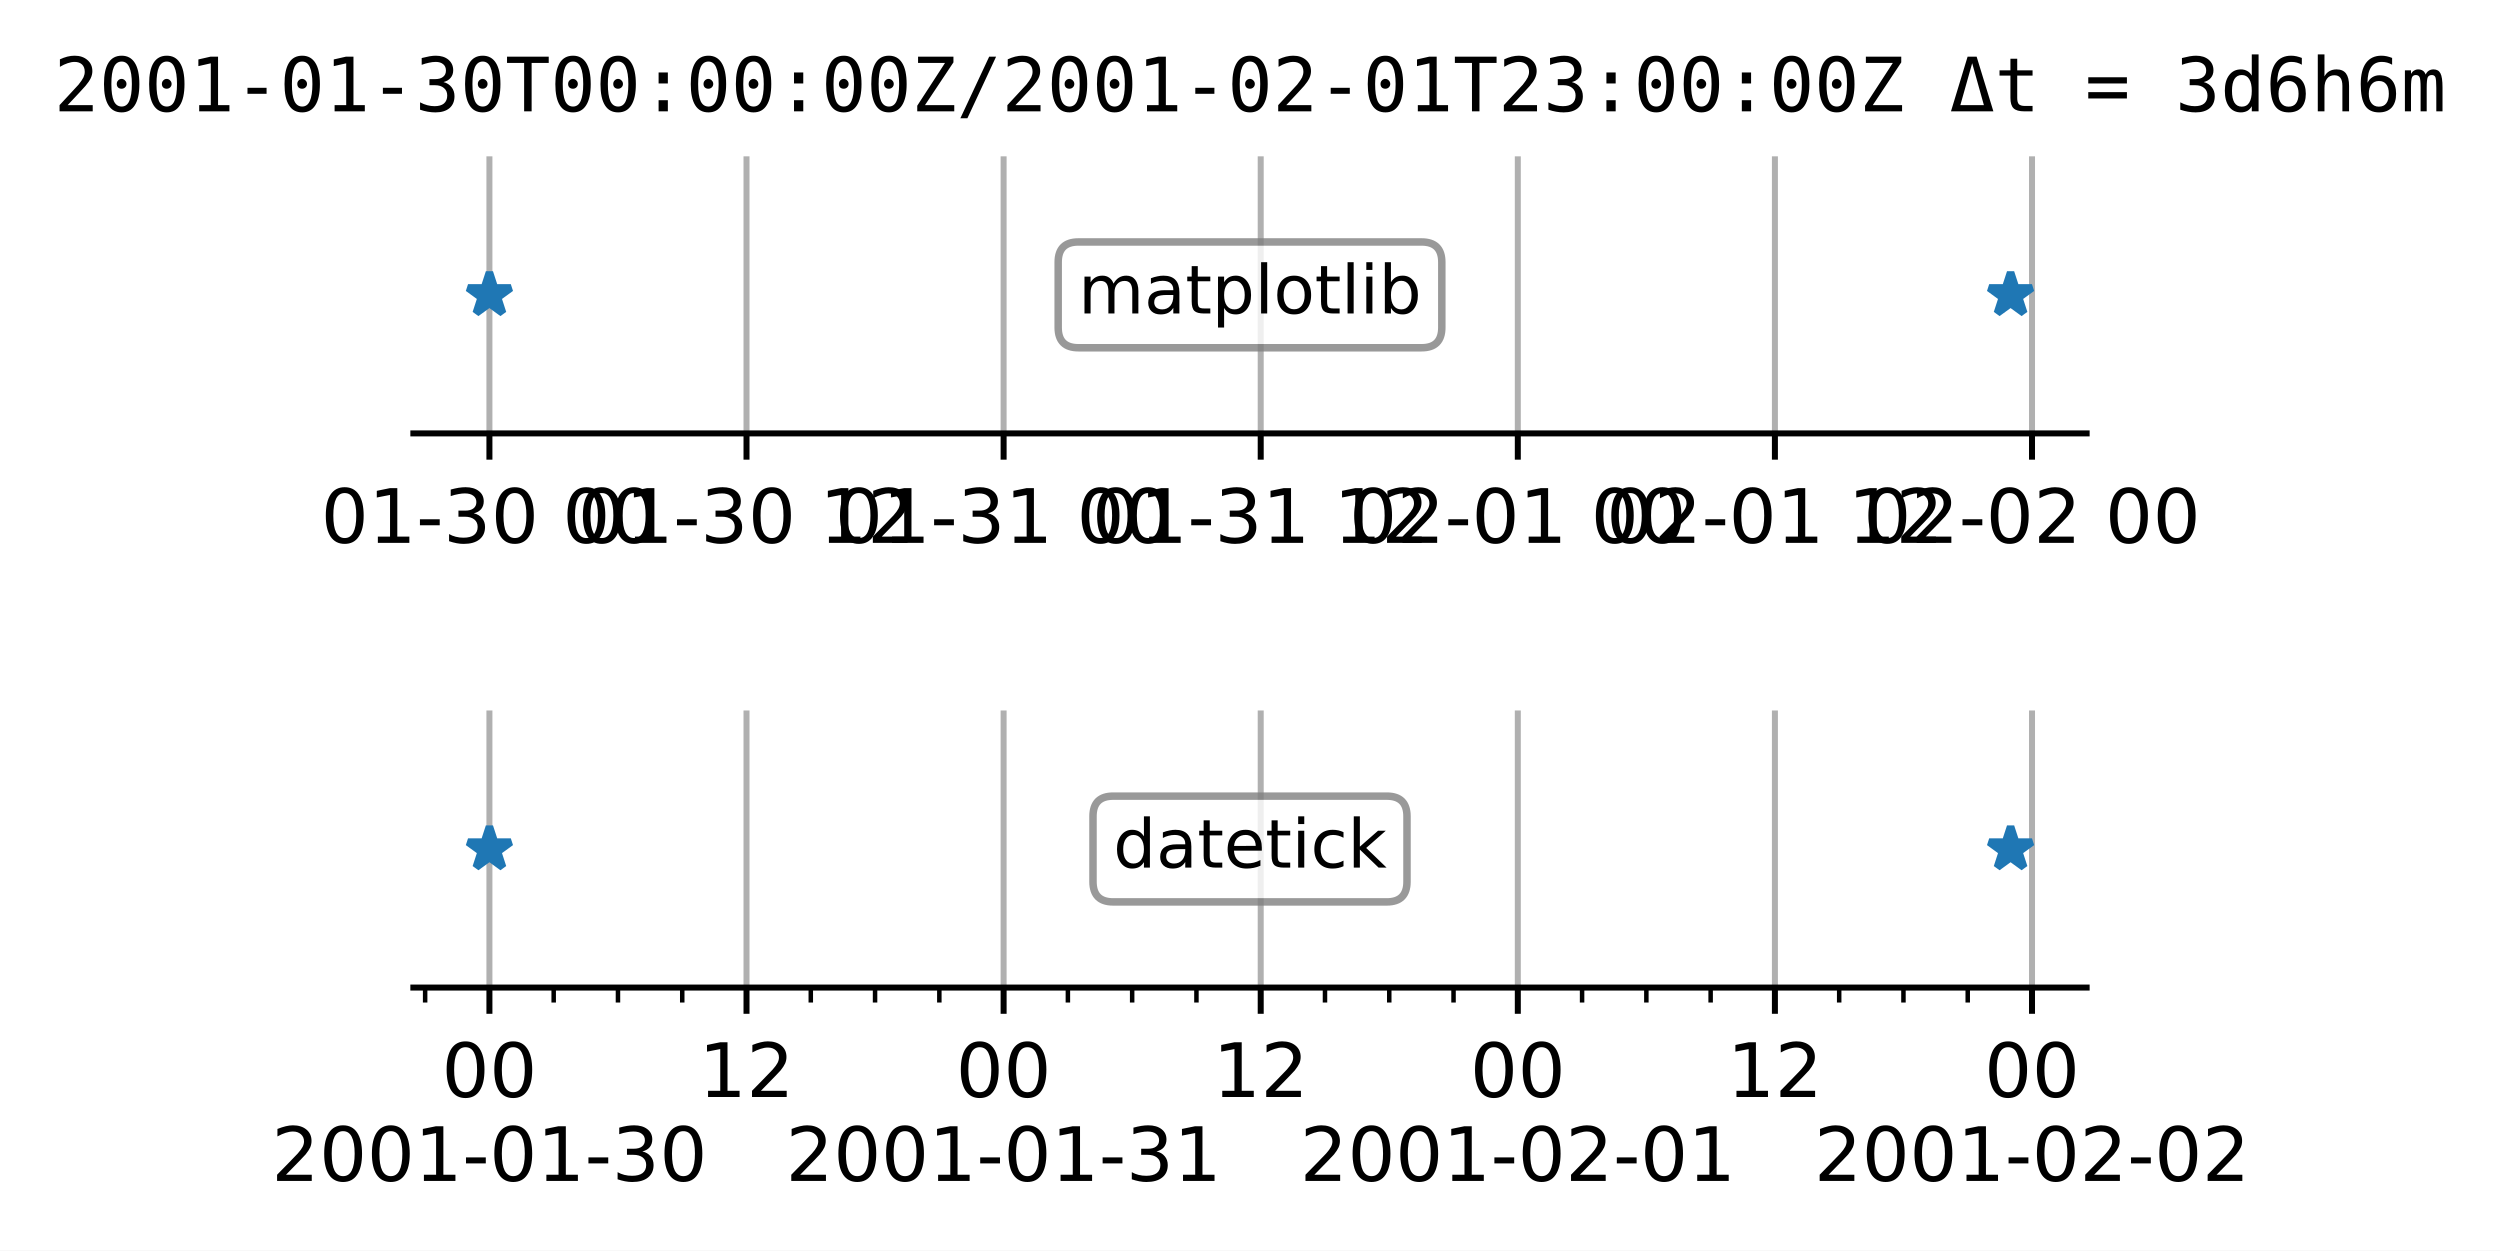
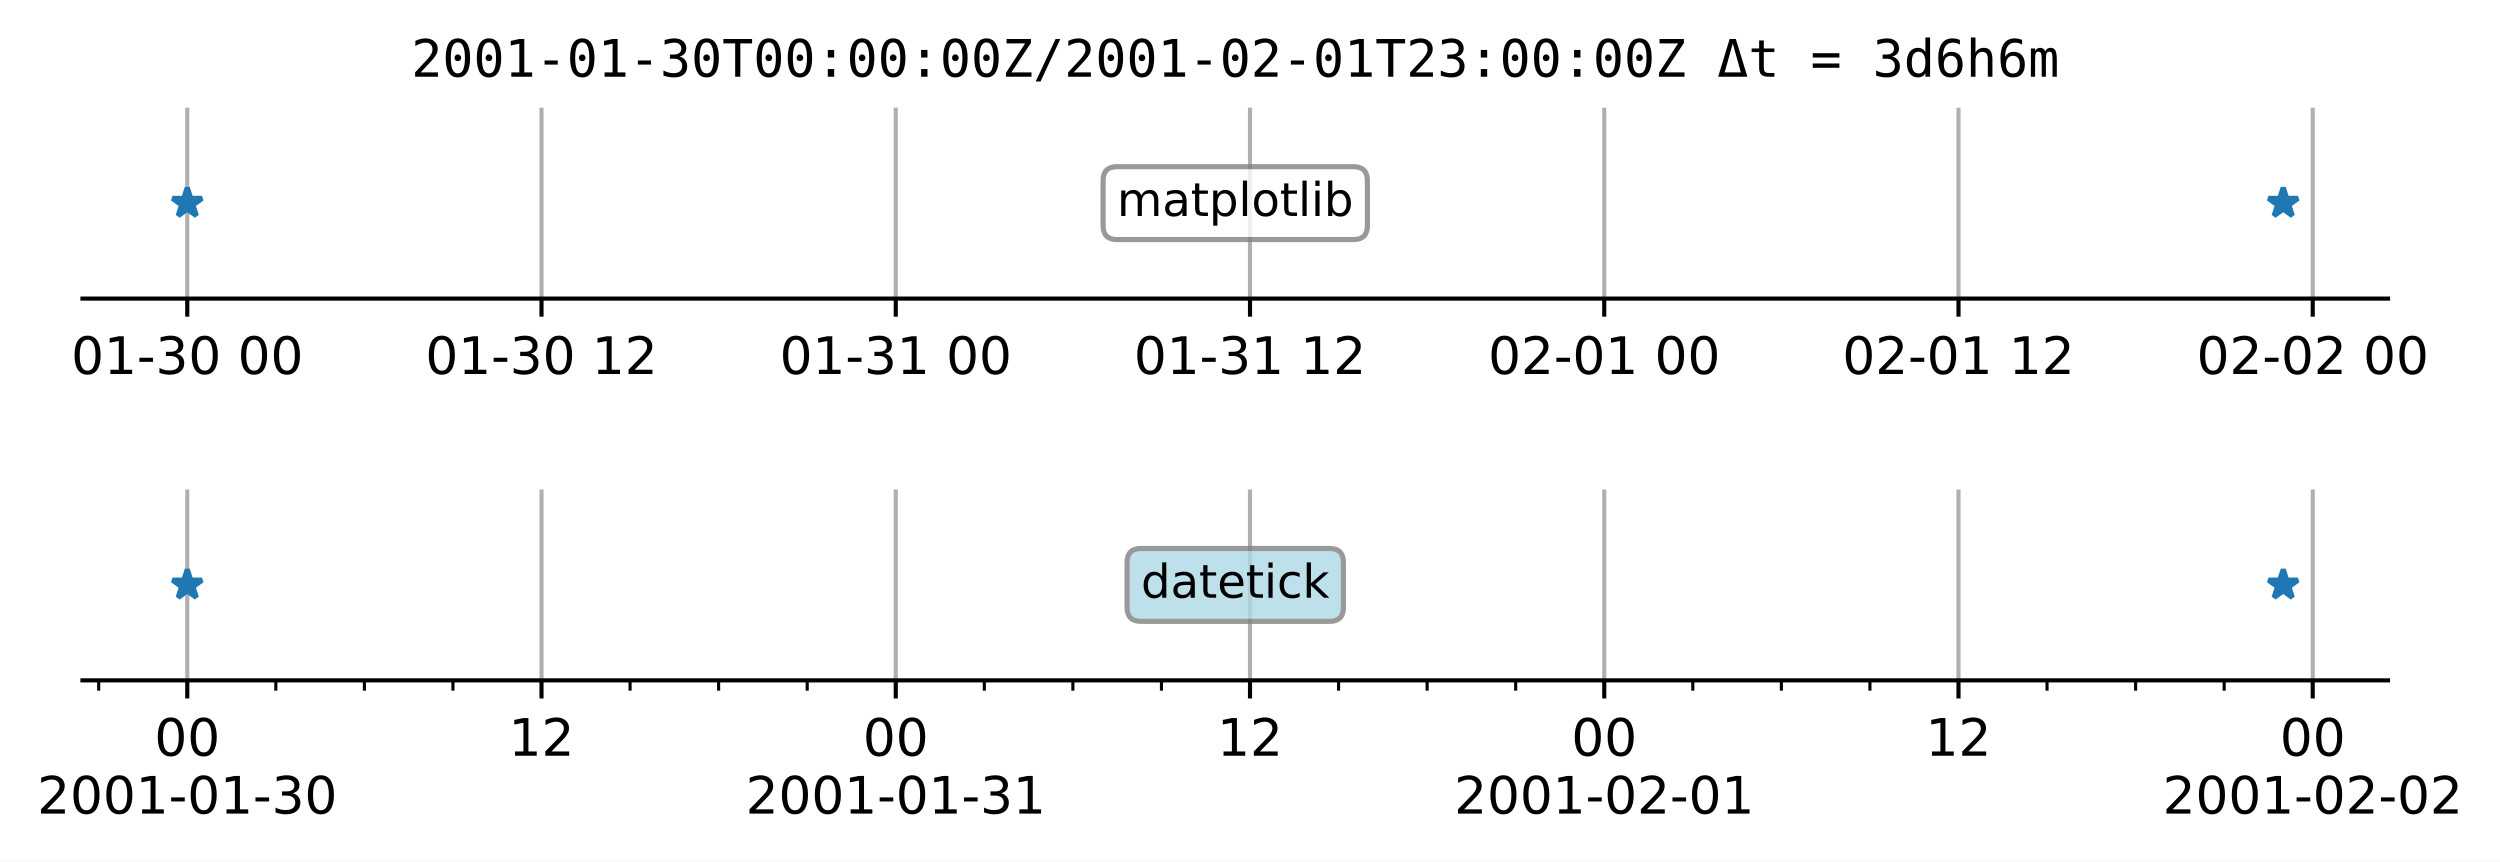
- <svg xmlns="http://www.w3.org/2000/svg" xmlns:xlink="http://www.w3.org/1999/xlink" width="333.477pt" height="166.808pt" viewBox="0 0 333.477 166.808" version="1.1">
+ <svg xmlns="http://www.w3.org/2000/svg" xmlns:xlink="http://www.w3.org/1999/xlink" width="484.05pt" height="166.808pt" viewBox="0 0 484.05 166.808" version="1.1">
  <defs>
    <style type="text/css">*{stroke-linejoin: round; stroke-linecap: butt}</style>
  </defs>
  <g id="figure_1">
    <g id="patch_1">
-       <path d="M 0 166.808  L 333.477 166.808  L 333.477 0  L 0 0  z " style="fill: #ffffff" />
+       <path d="M 0 166.808  L 484.05 166.808  L 484.05 0  L 0 0  z " style="fill: #ffffff" />
    </g>
    <g id="axes_1">
      <g id="patch_2">
-         <path d="M 55.138 57.812  L 278.338 57.812  L 278.338 20.852  L 55.138 20.852  z " style="fill: #ffffff" />
+         <path d="M 15.967 57.812  L 462.367 57.812  L 462.367 20.852  L 15.967 20.852  z " style="fill: #ffffff" />
      </g>
      <g id="matplotlib.axis_1">
        <g id="xtick_1">
          <g id="line2d_1">
-             <path d="M 65.284 57.812  L 65.284 20.852  " clip-path="url(#p01755cb30a)" style="fill: none; stroke: #b0b0b0; stroke-width: 0.8; stroke-linecap: square" />
+             <path d="M 36.258 57.812  L 36.258 20.852  " clip-path="url(#p8b8beb28ec)" style="fill: none; stroke: #b0b0b0; stroke-width: 0.8; stroke-linecap: square" />
          </g>
          <g id="line2d_2">
            <defs>
              <path id="m1e6c41ab66" d="M 0 0  L 0 3.5  " style="stroke: #000000; stroke-width: 0.8" />
            </defs>
            <g>
-               <use xlink:href="#m1e6c41ab66" x="65.284" y="57.812" style="stroke: #000000; stroke-width: 0.8" />
+               <use xlink:href="#m1e6c41ab66" x="36.258" y="57.812" style="stroke: #000000; stroke-width: 0.8" />
            </g>
          </g>
          <g id="text_1">
-             <text style="font-size: 10px; font-family: 'DejaVu Sans', 'Bitstream Vera Sans', 'Computer Modern Sans Serif', 'Lucida Grande', 'Verdana', 'Geneva', 'Lucid', 'Arial', 'Helvetica', 'Avant Garde', sans-serif; text-anchor: middle" x="65.284" y="72.41" transform="rotate(-0 65.28374 72.41)">01-30 00</text>
+             <text style="font-size: 10px; font-family: 'DejaVu Sans', 'Bitstream Vera Sans', 'Computer Modern Sans Serif', 'Lucida Grande', 'Verdana', 'Geneva', 'Lucid', 'Arial', 'Helvetica', 'Avant Garde', sans-serif; text-anchor: middle" x="36.258" y="72.41" transform="rotate(-0 36.25781 72.41)">01-30 00</text>
          </g>
        </g>
        <g id="xtick_2">
          <g id="line2d_3">
-             <path d="M 99.578 57.812  L 99.578 20.852  " clip-path="url(#p01755cb30a)" style="fill: none; stroke: #b0b0b0; stroke-width: 0.8; stroke-linecap: square" />
+             <path d="M 104.847 57.812  L 104.847 20.852  " clip-path="url(#p8b8beb28ec)" style="fill: none; stroke: #b0b0b0; stroke-width: 0.8; stroke-linecap: square" />
          </g>
          <g id="line2d_4">
            <g>
-               <use xlink:href="#m1e6c41ab66" x="99.578" y="57.812" style="stroke: #000000; stroke-width: 0.8" />
+               <use xlink:href="#m1e6c41ab66" x="104.847" y="57.812" style="stroke: #000000; stroke-width: 0.8" />
            </g>
          </g>
          <g id="text_2">
-             <text style="font-size: 10px; font-family: 'DejaVu Sans', 'Bitstream Vera Sans', 'Computer Modern Sans Serif', 'Lucida Grande', 'Verdana', 'Geneva', 'Lucid', 'Arial', 'Helvetica', 'Avant Garde', sans-serif; text-anchor: middle" x="99.578" y="72.41" transform="rotate(-0 99.57823 72.41)">01-30 12</text>
+             <text style="font-size: 10px; font-family: 'DejaVu Sans', 'Bitstream Vera Sans', 'Computer Modern Sans Serif', 'Lucida Grande', 'Verdana', 'Geneva', 'Lucid', 'Arial', 'Helvetica', 'Avant Garde', sans-serif; text-anchor: middle" x="104.847" y="72.41" transform="rotate(-0 104.8468 72.41)">01-30 12</text>
          </g>
        </g>
        <g id="xtick_3">
          <g id="line2d_5">
-             <path d="M 133.873 57.812  L 133.873 20.852  " clip-path="url(#p01755cb30a)" style="fill: none; stroke: #b0b0b0; stroke-width: 0.8; stroke-linecap: square" />
+             <path d="M 173.436 57.812  L 173.436 20.852  " clip-path="url(#p8b8beb28ec)" style="fill: none; stroke: #b0b0b0; stroke-width: 0.8; stroke-linecap: square" />
          </g>
          <g id="line2d_6">
            <g>
-               <use xlink:href="#m1e6c41ab66" x="133.873" y="57.812" style="stroke: #000000; stroke-width: 0.8" />
+               <use xlink:href="#m1e6c41ab66" x="173.436" y="57.812" style="stroke: #000000; stroke-width: 0.8" />
            </g>
          </g>
          <g id="text_3">
-             <text style="font-size: 10px; font-family: 'DejaVu Sans', 'Bitstream Vera Sans', 'Computer Modern Sans Serif', 'Lucida Grande', 'Verdana', 'Geneva', 'Lucid', 'Arial', 'Helvetica', 'Avant Garde', sans-serif; text-anchor: middle" x="133.873" y="72.41" transform="rotate(-0 133.8727 72.41)">01-31 00</text>
+             <text style="font-size: 10px; font-family: 'DejaVu Sans', 'Bitstream Vera Sans', 'Computer Modern Sans Serif', 'Lucida Grande', 'Verdana', 'Geneva', 'Lucid', 'Arial', 'Helvetica', 'Avant Garde', sans-serif; text-anchor: middle" x="173.436" y="72.41" transform="rotate(-0 173.4358 72.41)">01-31 00</text>
          </g>
        </g>
        <g id="xtick_4">
          <g id="line2d_7">
-             <path d="M 168.167 57.812  L 168.167 20.852  " clip-path="url(#p01755cb30a)" style="fill: none; stroke: #b0b0b0; stroke-width: 0.8; stroke-linecap: square" />
+             <path d="M 242.025 57.812  L 242.025 20.852  " clip-path="url(#p8b8beb28ec)" style="fill: none; stroke: #b0b0b0; stroke-width: 0.8; stroke-linecap: square" />
          </g>
          <g id="line2d_8">
            <g>
-               <use xlink:href="#m1e6c41ab66" x="168.167" y="57.812" style="stroke: #000000; stroke-width: 0.8" />
+               <use xlink:href="#m1e6c41ab66" x="242.025" y="57.812" style="stroke: #000000; stroke-width: 0.8" />
            </g>
          </g>
          <g id="text_4">
-             <text style="font-size: 10px; font-family: 'DejaVu Sans', 'Bitstream Vera Sans', 'Computer Modern Sans Serif', 'Lucida Grande', 'Verdana', 'Geneva', 'Lucid', 'Arial', 'Helvetica', 'Avant Garde', sans-serif; text-anchor: middle" x="168.167" y="72.41" transform="rotate(-0 168.1672 72.41)">01-31 12</text>
+             <text style="font-size: 10px; font-family: 'DejaVu Sans', 'Bitstream Vera Sans', 'Computer Modern Sans Serif', 'Lucida Grande', 'Verdana', 'Geneva', 'Lucid', 'Arial', 'Helvetica', 'Avant Garde', sans-serif; text-anchor: middle" x="242.025" y="72.41" transform="rotate(-0 242.0248 72.41)">01-31 12</text>
          </g>
        </g>
        <g id="xtick_5">
          <g id="line2d_9">
-             <path d="M 202.462 57.812  L 202.462 20.852  " clip-path="url(#p01755cb30a)" style="fill: none; stroke: #b0b0b0; stroke-width: 0.8; stroke-linecap: square" />
+             <path d="M 310.614 57.812  L 310.614 20.852  " clip-path="url(#p8b8beb28ec)" style="fill: none; stroke: #b0b0b0; stroke-width: 0.8; stroke-linecap: square" />
          </g>
          <g id="line2d_10">
            <g>
-               <use xlink:href="#m1e6c41ab66" x="202.462" y="57.812" style="stroke: #000000; stroke-width: 0.8" />
+               <use xlink:href="#m1e6c41ab66" x="310.614" y="57.812" style="stroke: #000000; stroke-width: 0.8" />
            </g>
          </g>
          <g id="text_5">
-             <text style="font-size: 10px; font-family: 'DejaVu Sans', 'Bitstream Vera Sans', 'Computer Modern Sans Serif', 'Lucida Grande', 'Verdana', 'Geneva', 'Lucid', 'Arial', 'Helvetica', 'Avant Garde', sans-serif; text-anchor: middle" x="202.462" y="72.41" transform="rotate(-0 202.4617 72.41)">02-01 00</text>
+             <text style="font-size: 10px; font-family: 'DejaVu Sans', 'Bitstream Vera Sans', 'Computer Modern Sans Serif', 'Lucida Grande', 'Verdana', 'Geneva', 'Lucid', 'Arial', 'Helvetica', 'Avant Garde', sans-serif; text-anchor: middle" x="310.614" y="72.41" transform="rotate(-0 310.6138 72.41)">02-01 00</text>
          </g>
        </g>
        <g id="xtick_6">
          <g id="line2d_11">
-             <path d="M 236.756 57.812  L 236.756 20.852  " clip-path="url(#p01755cb30a)" style="fill: none; stroke: #b0b0b0; stroke-width: 0.8; stroke-linecap: square" />
+             <path d="M 379.203 57.812  L 379.203 20.852  " clip-path="url(#p8b8beb28ec)" style="fill: none; stroke: #b0b0b0; stroke-width: 0.8; stroke-linecap: square" />
          </g>
          <g id="line2d_12">
            <g>
-               <use xlink:href="#m1e6c41ab66" x="236.756" y="57.812" style="stroke: #000000; stroke-width: 0.8" />
+               <use xlink:href="#m1e6c41ab66" x="379.203" y="57.812" style="stroke: #000000; stroke-width: 0.8" />
            </g>
          </g>
          <g id="text_6">
-             <text style="font-size: 10px; font-family: 'DejaVu Sans', 'Bitstream Vera Sans', 'Computer Modern Sans Serif', 'Lucida Grande', 'Verdana', 'Geneva', 'Lucid', 'Arial', 'Helvetica', 'Avant Garde', sans-serif; text-anchor: middle" x="236.756" y="72.41" transform="rotate(-0 236.7562 72.41)">02-01 12</text>
+             <text style="font-size: 10px; font-family: 'DejaVu Sans', 'Bitstream Vera Sans', 'Computer Modern Sans Serif', 'Lucida Grande', 'Verdana', 'Geneva', 'Lucid', 'Arial', 'Helvetica', 'Avant Garde', sans-serif; text-anchor: middle" x="379.203" y="72.41" transform="rotate(-0 379.2028 72.41)">02-01 12</text>
          </g>
        </g>
        <g id="xtick_7">
          <g id="line2d_13">
-             <path d="M 271.051 57.812  L 271.051 20.852  " clip-path="url(#p01755cb30a)" style="fill: none; stroke: #b0b0b0; stroke-width: 0.8; stroke-linecap: square" />
+             <path d="M 447.792 57.812  L 447.792 20.852  " clip-path="url(#p8b8beb28ec)" style="fill: none; stroke: #b0b0b0; stroke-width: 0.8; stroke-linecap: square" />
          </g>
          <g id="line2d_14">
            <g>
-               <use xlink:href="#m1e6c41ab66" x="271.051" y="57.812" style="stroke: #000000; stroke-width: 0.8" />
+               <use xlink:href="#m1e6c41ab66" x="447.792" y="57.812" style="stroke: #000000; stroke-width: 0.8" />
            </g>
          </g>
          <g id="text_7">
-             <text style="font-size: 10px; font-family: 'DejaVu Sans', 'Bitstream Vera Sans', 'Computer Modern Sans Serif', 'Lucida Grande', 'Verdana', 'Geneva', 'Lucid', 'Arial', 'Helvetica', 'Avant Garde', sans-serif; text-anchor: middle" x="271.051" y="72.41" transform="rotate(-0 271.0507 72.41)">02-02 00</text>
+             <text style="font-size: 10px; font-family: 'DejaVu Sans', 'Bitstream Vera Sans', 'Computer Modern Sans Serif', 'Lucida Grande', 'Verdana', 'Geneva', 'Lucid', 'Arial', 'Helvetica', 'Avant Garde', sans-serif; text-anchor: middle" x="447.792" y="72.41" transform="rotate(-0 447.7917 72.41)">02-02 00</text>
          </g>
        </g>
      </g>
      <g id="line2d_15">
        <defs>
          <path id="maf42e94cd1" d="M 0 -3  L -0.674 -0.927  L -2.853 -0.927  L -1.09 0.354  L -1.763 2.427  L -0 1.146  L 1.763 2.427  L 1.09 0.354  L 2.853 -0.927  L 0.674 -0.927  z " style="stroke: #1f77b4; stroke-linejoin: bevel" />
        </defs>
-         <g clip-path="url(#p01755cb30a)">
-           <use xlink:href="#maf42e94cd1" x="65.284" y="39.332" style="fill: #1f77b4; stroke: #1f77b4; stroke-linejoin: bevel" />
-           <use xlink:href="#maf42e94cd1" x="268.193" y="39.332" style="fill: #1f77b4; stroke: #1f77b4; stroke-linejoin: bevel" />
+         <g clip-path="url(#p8b8beb28ec)">
+           <use xlink:href="#maf42e94cd1" x="36.258" y="39.332" style="fill: #1f77b4; stroke: #1f77b4; stroke-linejoin: bevel" />
+           <use xlink:href="#maf42e94cd1" x="442.076" y="39.332" style="fill: #1f77b4; stroke: #1f77b4; stroke-linejoin: bevel" />
        </g>
      </g>
      <g id="patch_3">
-         <path d="M 55.138 57.812  L 278.338 57.812  " style="fill: none; stroke: #000000; stroke-width: 0.8; stroke-linejoin: miter; stroke-linecap: square" />
+         <path d="M 15.967 57.812  L 462.367 57.812  " style="fill: none; stroke: #000000; stroke-width: 0.8; stroke-linejoin: miter; stroke-linecap: square" />
      </g>
      <g id="text_8">
        <g id="patch_4">
-           <path d="M 143.852 46.387  L 189.625 46.387  Q 192.325 46.387 192.325 43.687  L 192.325 34.976  Q 192.325 32.276 189.625 32.276  L 143.852 32.276  Q 141.152 32.276 141.152 34.976  L 141.152 43.687  Q 141.152 46.387 143.852 46.387  z " style="fill: #ffffff; opacity: 0.8; stroke: #808080; stroke-linejoin: miter" />
-         </g>
-         <text style="font-size: 9px; font-family: 'DejaVu Sans', 'Bitstream Vera Sans', 'Computer Modern Sans Serif', 'Lucida Grande', 'Verdana', 'Geneva', 'Lucid', 'Arial', 'Helvetica', 'Avant Garde', sans-serif; text-anchor: middle" x="166.738" y="41.815" transform="rotate(-0 166.7383 41.815)">matplotlib</text>
+           <path d="M 216.28 46.387  L 262.054 46.387  Q 264.754 46.387 264.754 43.687  L 264.754 34.976  Q 264.754 32.276 262.054 32.276  L 216.28 32.276  Q 213.58 32.276 213.58 34.976  L 213.58 43.687  Q 213.58 46.387 216.28 46.387  z " style="fill: #ffffff; opacity: 0.8; stroke: #808080; stroke-linejoin: miter" />
+         </g>
+         <text style="font-size: 9px; font-family: 'DejaVu Sans', 'Bitstream Vera Sans', 'Computer Modern Sans Serif', 'Lucida Grande', 'Verdana', 'Geneva', 'Lucid', 'Arial', 'Helvetica', 'Avant Garde', sans-serif; text-anchor: middle" x="239.167" y="41.815" transform="rotate(-0 239.1669 41.815)">matplotlib</text>
      </g>
      <g id="text_9">
-         <text style="font-size: 10px; font-family: 'DejaVu Sans Mono', 'Bitstream Vera Sans Mono', 'Computer Modern Typewriter', 'Andale Mono', 'Nimbus Mono L', 'Courier New', 'Courier', 'Fixed', 'Terminal', monospace; text-anchor: middle" x="166.738" y="14.852" transform="rotate(-0 166.7383 14.85156)">2001-01-30T00:00:00Z/2001-02-01T23:00:00Z Δt = 3d6h6m</text>
+         <text style="font-size: 10px; font-family: 'DejaVu Sans Mono', 'Bitstream Vera Sans Mono', 'Computer Modern Typewriter', 'Andale Mono', 'Nimbus Mono L', 'Courier New', 'Courier', 'Fixed', 'Terminal', monospace; text-anchor: middle" x="239.167" y="14.852" transform="rotate(-0 239.1669 14.85156)">2001-01-30T00:00:00Z/2001-02-01T23:00:00Z Δt = 3d6h6m</text>
      </g>
    </g>
    <g id="axes_2">
      <g id="patch_5">
-         <path d="M 55.138 131.732  L 278.338 131.732  L 278.338 94.772  L 55.138 94.772  z " style="fill: #ffffff" />
+         <path d="M 15.967 131.732  L 462.367 131.732  L 462.367 94.772  L 15.967 94.772  z " style="fill: #ffffff" />
      </g>
      <g id="matplotlib.axis_2">
        <g id="xtick_8">
          <g id="line2d_16">
-             <path d="M 65.284 131.732  L 65.284 94.772  " clip-path="url(#p0b02ce9c85)" style="fill: none; stroke: #b0b0b0; stroke-width: 0.8; stroke-linecap: square" />
+             <path d="M 36.258 131.732  L 36.258 94.772  " clip-path="url(#p84aab5db61)" style="fill: none; stroke: #b0b0b0; stroke-width: 0.8; stroke-linecap: square" />
          </g>
          <g id="line2d_17">
            <g>
-               <use xlink:href="#m1e6c41ab66" x="65.284" y="131.732" style="stroke: #000000; stroke-width: 0.8" />
+               <use xlink:href="#m1e6c41ab66" x="36.258" y="131.732" style="stroke: #000000; stroke-width: 0.8" />
            </g>
          </g>
          <g id="text_10">
-             <text style="font-size: 10px; font-family: 'DejaVu Sans', 'Bitstream Vera Sans', 'Computer Modern Sans Serif', 'Lucida Grande', 'Verdana', 'Geneva', 'Lucid', 'Arial', 'Helvetica', 'Avant Garde', sans-serif" transform="translate(58.92124 146.33)">00</text>
-             <text style="font-size: 10px; font-family: 'DejaVu Sans', 'Bitstream Vera Sans', 'Computer Modern Sans Serif', 'Lucida Grande', 'Verdana', 'Geneva', 'Lucid', 'Arial', 'Helvetica', 'Avant Garde', sans-serif" transform="translate(36.22592 157.5278)">2001-01-30</text>
+             <text style="font-size: 10px; font-family: 'DejaVu Sans', 'Bitstream Vera Sans', 'Computer Modern Sans Serif', 'Lucida Grande', 'Verdana', 'Geneva', 'Lucid', 'Arial', 'Helvetica', 'Avant Garde', sans-serif" transform="translate(29.89531 146.33)">00</text>
+             <text style="font-size: 10px; font-family: 'DejaVu Sans', 'Bitstream Vera Sans', 'Computer Modern Sans Serif', 'Lucida Grande', 'Verdana', 'Geneva', 'Lucid', 'Arial', 'Helvetica', 'Avant Garde', sans-serif" transform="translate(7.2 157.5278)">2001-01-30</text>
          </g>
        </g>
        <g id="xtick_9">
          <g id="line2d_18">
-             <path d="M 99.578 131.732  L 99.578 94.772  " clip-path="url(#p0b02ce9c85)" style="fill: none; stroke: #b0b0b0; stroke-width: 0.8; stroke-linecap: square" />
+             <path d="M 104.847 131.732  L 104.847 94.772  " clip-path="url(#p84aab5db61)" style="fill: none; stroke: #b0b0b0; stroke-width: 0.8; stroke-linecap: square" />
          </g>
          <g id="line2d_19">
            <g>
-               <use xlink:href="#m1e6c41ab66" x="99.578" y="131.732" style="stroke: #000000; stroke-width: 0.8" />
+               <use xlink:href="#m1e6c41ab66" x="104.847" y="131.732" style="stroke: #000000; stroke-width: 0.8" />
            </g>
          </g>
          <g id="text_11">
-             <text style="font-size: 10px; font-family: 'DejaVu Sans', 'Bitstream Vera Sans', 'Computer Modern Sans Serif', 'Lucida Grande', 'Verdana', 'Geneva', 'Lucid', 'Arial', 'Helvetica', 'Avant Garde', sans-serif; text-anchor: middle" x="99.578" y="146.33" transform="rotate(-0 99.57823 146.33)">12</text>
+             <text style="font-size: 10px; font-family: 'DejaVu Sans', 'Bitstream Vera Sans', 'Computer Modern Sans Serif', 'Lucida Grande', 'Verdana', 'Geneva', 'Lucid', 'Arial', 'Helvetica', 'Avant Garde', sans-serif; text-anchor: middle" x="104.847" y="146.33" transform="rotate(-0 104.8468 146.33)">12</text>
          </g>
        </g>
        <g id="xtick_10">
          <g id="line2d_20">
-             <path d="M 133.873 131.732  L 133.873 94.772  " clip-path="url(#p0b02ce9c85)" style="fill: none; stroke: #b0b0b0; stroke-width: 0.8; stroke-linecap: square" />
+             <path d="M 173.436 131.732  L 173.436 94.772  " clip-path="url(#p84aab5db61)" style="fill: none; stroke: #b0b0b0; stroke-width: 0.8; stroke-linecap: square" />
          </g>
          <g id="line2d_21">
            <g>
-               <use xlink:href="#m1e6c41ab66" x="133.873" y="131.732" style="stroke: #000000; stroke-width: 0.8" />
+               <use xlink:href="#m1e6c41ab66" x="173.436" y="131.732" style="stroke: #000000; stroke-width: 0.8" />
            </g>
          </g>
          <g id="text_12">
-             <text style="font-size: 10px; font-family: 'DejaVu Sans', 'Bitstream Vera Sans', 'Computer Modern Sans Serif', 'Lucida Grande', 'Verdana', 'Geneva', 'Lucid', 'Arial', 'Helvetica', 'Avant Garde', sans-serif" transform="translate(127.5102 146.33)">00</text>
-             <text style="font-size: 10px; font-family: 'DejaVu Sans', 'Bitstream Vera Sans', 'Computer Modern Sans Serif', 'Lucida Grande', 'Verdana', 'Geneva', 'Lucid', 'Arial', 'Helvetica', 'Avant Garde', sans-serif" transform="translate(104.8149 157.5278)">2001-01-31</text>
+             <text style="font-size: 10px; font-family: 'DejaVu Sans', 'Bitstream Vera Sans', 'Computer Modern Sans Serif', 'Lucida Grande', 'Verdana', 'Geneva', 'Lucid', 'Arial', 'Helvetica', 'Avant Garde', sans-serif" transform="translate(167.0733 146.33)">00</text>
+             <text style="font-size: 10px; font-family: 'DejaVu Sans', 'Bitstream Vera Sans', 'Computer Modern Sans Serif', 'Lucida Grande', 'Verdana', 'Geneva', 'Lucid', 'Arial', 'Helvetica', 'Avant Garde', sans-serif" transform="translate(144.378 157.5278)">2001-01-31</text>
          </g>
        </g>
        <g id="xtick_11">
          <g id="line2d_22">
-             <path d="M 168.167 131.732  L 168.167 94.772  " clip-path="url(#p0b02ce9c85)" style="fill: none; stroke: #b0b0b0; stroke-width: 0.8; stroke-linecap: square" />
+             <path d="M 242.025 131.732  L 242.025 94.772  " clip-path="url(#p84aab5db61)" style="fill: none; stroke: #b0b0b0; stroke-width: 0.8; stroke-linecap: square" />
          </g>
          <g id="line2d_23">
            <g>
-               <use xlink:href="#m1e6c41ab66" x="168.167" y="131.732" style="stroke: #000000; stroke-width: 0.8" />
+               <use xlink:href="#m1e6c41ab66" x="242.025" y="131.732" style="stroke: #000000; stroke-width: 0.8" />
            </g>
          </g>
          <g id="text_13">
-             <text style="font-size: 10px; font-family: 'DejaVu Sans', 'Bitstream Vera Sans', 'Computer Modern Sans Serif', 'Lucida Grande', 'Verdana', 'Geneva', 'Lucid', 'Arial', 'Helvetica', 'Avant Garde', sans-serif; text-anchor: middle" x="168.167" y="146.33" transform="rotate(-0 168.1672 146.33)">12</text>
+             <text style="font-size: 10px; font-family: 'DejaVu Sans', 'Bitstream Vera Sans', 'Computer Modern Sans Serif', 'Lucida Grande', 'Verdana', 'Geneva', 'Lucid', 'Arial', 'Helvetica', 'Avant Garde', sans-serif; text-anchor: middle" x="242.025" y="146.33" transform="rotate(-0 242.0248 146.33)">12</text>
          </g>
        </g>
        <g id="xtick_12">
          <g id="line2d_24">
-             <path d="M 202.462 131.732  L 202.462 94.772  " clip-path="url(#p0b02ce9c85)" style="fill: none; stroke: #b0b0b0; stroke-width: 0.8; stroke-linecap: square" />
+             <path d="M 310.614 131.732  L 310.614 94.772  " clip-path="url(#p84aab5db61)" style="fill: none; stroke: #b0b0b0; stroke-width: 0.8; stroke-linecap: square" />
          </g>
          <g id="line2d_25">
            <g>
-               <use xlink:href="#m1e6c41ab66" x="202.462" y="131.732" style="stroke: #000000; stroke-width: 0.8" />
+               <use xlink:href="#m1e6c41ab66" x="310.614" y="131.732" style="stroke: #000000; stroke-width: 0.8" />
            </g>
          </g>
          <g id="text_14">
-             <text style="font-size: 10px; font-family: 'DejaVu Sans', 'Bitstream Vera Sans', 'Computer Modern Sans Serif', 'Lucida Grande', 'Verdana', 'Geneva', 'Lucid', 'Arial', 'Helvetica', 'Avant Garde', sans-serif" transform="translate(196.0992 146.33)">00</text>
-             <text style="font-size: 10px; font-family: 'DejaVu Sans', 'Bitstream Vera Sans', 'Computer Modern Sans Serif', 'Lucida Grande', 'Verdana', 'Geneva', 'Lucid', 'Arial', 'Helvetica', 'Avant Garde', sans-serif" transform="translate(173.4039 157.5278)">2001-02-01</text>
+             <text style="font-size: 10px; font-family: 'DejaVu Sans', 'Bitstream Vera Sans', 'Computer Modern Sans Serif', 'Lucida Grande', 'Verdana', 'Geneva', 'Lucid', 'Arial', 'Helvetica', 'Avant Garde', sans-serif" transform="translate(304.2513 146.33)">00</text>
+             <text style="font-size: 10px; font-family: 'DejaVu Sans', 'Bitstream Vera Sans', 'Computer Modern Sans Serif', 'Lucida Grande', 'Verdana', 'Geneva', 'Lucid', 'Arial', 'Helvetica', 'Avant Garde', sans-serif" transform="translate(281.556 157.5278)">2001-02-01</text>
          </g>
        </g>
        <g id="xtick_13">
          <g id="line2d_26">
-             <path d="M 236.756 131.732  L 236.756 94.772  " clip-path="url(#p0b02ce9c85)" style="fill: none; stroke: #b0b0b0; stroke-width: 0.8; stroke-linecap: square" />
+             <path d="M 379.203 131.732  L 379.203 94.772  " clip-path="url(#p84aab5db61)" style="fill: none; stroke: #b0b0b0; stroke-width: 0.8; stroke-linecap: square" />
          </g>
          <g id="line2d_27">
            <g>
-               <use xlink:href="#m1e6c41ab66" x="236.756" y="131.732" style="stroke: #000000; stroke-width: 0.8" />
+               <use xlink:href="#m1e6c41ab66" x="379.203" y="131.732" style="stroke: #000000; stroke-width: 0.8" />
            </g>
          </g>
          <g id="text_15">
-             <text style="font-size: 10px; font-family: 'DejaVu Sans', 'Bitstream Vera Sans', 'Computer Modern Sans Serif', 'Lucida Grande', 'Verdana', 'Geneva', 'Lucid', 'Arial', 'Helvetica', 'Avant Garde', sans-serif; text-anchor: middle" x="236.756" y="146.33" transform="rotate(-0 236.7562 146.33)">12</text>
+             <text style="font-size: 10px; font-family: 'DejaVu Sans', 'Bitstream Vera Sans', 'Computer Modern Sans Serif', 'Lucida Grande', 'Verdana', 'Geneva', 'Lucid', 'Arial', 'Helvetica', 'Avant Garde', sans-serif; text-anchor: middle" x="379.203" y="146.33" transform="rotate(-0 379.2028 146.33)">12</text>
          </g>
        </g>
        <g id="xtick_14">
          <g id="line2d_28">
-             <path d="M 271.051 131.732  L 271.051 94.772  " clip-path="url(#p0b02ce9c85)" style="fill: none; stroke: #b0b0b0; stroke-width: 0.8; stroke-linecap: square" />
+             <path d="M 447.792 131.732  L 447.792 94.772  " clip-path="url(#p84aab5db61)" style="fill: none; stroke: #b0b0b0; stroke-width: 0.8; stroke-linecap: square" />
          </g>
          <g id="line2d_29">
            <g>
-               <use xlink:href="#m1e6c41ab66" x="271.051" y="131.732" style="stroke: #000000; stroke-width: 0.8" />
+               <use xlink:href="#m1e6c41ab66" x="447.792" y="131.732" style="stroke: #000000; stroke-width: 0.8" />
            </g>
          </g>
          <g id="text_16">
-             <text style="font-size: 10px; font-family: 'DejaVu Sans', 'Bitstream Vera Sans', 'Computer Modern Sans Serif', 'Lucida Grande', 'Verdana', 'Geneva', 'Lucid', 'Arial', 'Helvetica', 'Avant Garde', sans-serif" transform="translate(264.6882 146.33)">00</text>
-             <text style="font-size: 10px; font-family: 'DejaVu Sans', 'Bitstream Vera Sans', 'Computer Modern Sans Serif', 'Lucida Grande', 'Verdana', 'Geneva', 'Lucid', 'Arial', 'Helvetica', 'Avant Garde', sans-serif" transform="translate(241.9929 157.5278)">2001-02-02</text>
+             <text style="font-size: 10px; font-family: 'DejaVu Sans', 'Bitstream Vera Sans', 'Computer Modern Sans Serif', 'Lucida Grande', 'Verdana', 'Geneva', 'Lucid', 'Arial', 'Helvetica', 'Avant Garde', sans-serif" transform="translate(441.4292 146.33)">00</text>
+             <text style="font-size: 10px; font-family: 'DejaVu Sans', 'Bitstream Vera Sans', 'Computer Modern Sans Serif', 'Lucida Grande', 'Verdana', 'Geneva', 'Lucid', 'Arial', 'Helvetica', 'Avant Garde', sans-serif" transform="translate(418.7339 157.5278)">2001-02-02</text>
          </g>
        </g>
        <g id="xtick_15">
          <g id="line2d_30">
            <defs>
              <path id="m7da8c832f9" d="M 0 0  L 0 2  " style="stroke: #000000; stroke-width: 0.6" />
            </defs>
            <g>
-               <use xlink:href="#m7da8c832f9" x="56.71" y="131.732" style="stroke: #000000; stroke-width: 0.6" />
+               <use xlink:href="#m7da8c832f9" x="19.111" y="131.732" style="stroke: #000000; stroke-width: 0.6" />
            </g>
          </g>
        </g>
        <g id="xtick_16">
          <g id="line2d_31">
            <g>
-               <use xlink:href="#m7da8c832f9" x="73.857" y="131.732" style="stroke: #000000; stroke-width: 0.6" />
+               <use xlink:href="#m7da8c832f9" x="53.405" y="131.732" style="stroke: #000000; stroke-width: 0.6" />
            </g>
          </g>
        </g>
        <g id="xtick_17">
          <g id="line2d_32">
            <g>
-               <use xlink:href="#m7da8c832f9" x="82.431" y="131.732" style="stroke: #000000; stroke-width: 0.6" />
+               <use xlink:href="#m7da8c832f9" x="70.552" y="131.732" style="stroke: #000000; stroke-width: 0.6" />
            </g>
          </g>
        </g>
        <g id="xtick_18">
          <g id="line2d_33">
            <g>
-               <use xlink:href="#m7da8c832f9" x="91.005" y="131.732" style="stroke: #000000; stroke-width: 0.6" />
+               <use xlink:href="#m7da8c832f9" x="87.7" y="131.732" style="stroke: #000000; stroke-width: 0.6" />
            </g>
          </g>
        </g>
        <g id="xtick_19">
          <g id="line2d_34">
            <g>
-               <use xlink:href="#m7da8c832f9" x="108.152" y="131.732" style="stroke: #000000; stroke-width: 0.6" />
+               <use xlink:href="#m7da8c832f9" x="121.994" y="131.732" style="stroke: #000000; stroke-width: 0.6" />
            </g>
          </g>
        </g>
        <g id="xtick_20">
          <g id="line2d_35">
            <g>
-               <use xlink:href="#m7da8c832f9" x="116.725" y="131.732" style="stroke: #000000; stroke-width: 0.6" />
+               <use xlink:href="#m7da8c832f9" x="139.141" y="131.732" style="stroke: #000000; stroke-width: 0.6" />
            </g>
          </g>
        </g>
        <g id="xtick_21">
          <g id="line2d_36">
            <g>
-               <use xlink:href="#m7da8c832f9" x="125.299" y="131.732" style="stroke: #000000; stroke-width: 0.6" />
+               <use xlink:href="#m7da8c832f9" x="156.289" y="131.732" style="stroke: #000000; stroke-width: 0.6" />
            </g>
          </g>
        </g>
        <g id="xtick_22">
          <g id="line2d_37">
            <g>
-               <use xlink:href="#m7da8c832f9" x="142.446" y="131.732" style="stroke: #000000; stroke-width: 0.6" />
+               <use xlink:href="#m7da8c832f9" x="190.583" y="131.732" style="stroke: #000000; stroke-width: 0.6" />
            </g>
          </g>
        </g>
        <g id="xtick_23">
          <g id="line2d_38">
            <g>
-               <use xlink:href="#m7da8c832f9" x="151.02" y="131.732" style="stroke: #000000; stroke-width: 0.6" />
+               <use xlink:href="#m7da8c832f9" x="207.73" y="131.732" style="stroke: #000000; stroke-width: 0.6" />
            </g>
          </g>
        </g>
        <g id="xtick_24">
          <g id="line2d_39">
            <g>
-               <use xlink:href="#m7da8c832f9" x="159.594" y="131.732" style="stroke: #000000; stroke-width: 0.6" />
+               <use xlink:href="#m7da8c832f9" x="224.878" y="131.732" style="stroke: #000000; stroke-width: 0.6" />
            </g>
          </g>
        </g>
        <g id="xtick_25">
          <g id="line2d_40">
            <g>
-               <use xlink:href="#m7da8c832f9" x="176.741" y="131.732" style="stroke: #000000; stroke-width: 0.6" />
+               <use xlink:href="#m7da8c832f9" x="259.172" y="131.732" style="stroke: #000000; stroke-width: 0.6" />
            </g>
          </g>
        </g>
        <g id="xtick_26">
          <g id="line2d_41">
            <g>
-               <use xlink:href="#m7da8c832f9" x="185.314" y="131.732" style="stroke: #000000; stroke-width: 0.6" />
+               <use xlink:href="#m7da8c832f9" x="276.319" y="131.732" style="stroke: #000000; stroke-width: 0.6" />
            </g>
          </g>
        </g>
        <g id="xtick_27">
          <g id="line2d_42">
            <g>
-               <use xlink:href="#m7da8c832f9" x="193.888" y="131.732" style="stroke: #000000; stroke-width: 0.6" />
+               <use xlink:href="#m7da8c832f9" x="293.467" y="131.732" style="stroke: #000000; stroke-width: 0.6" />
            </g>
          </g>
        </g>
        <g id="xtick_28">
          <g id="line2d_43">
            <g>
-               <use xlink:href="#m7da8c832f9" x="211.035" y="131.732" style="stroke: #000000; stroke-width: 0.6" />
+               <use xlink:href="#m7da8c832f9" x="327.761" y="131.732" style="stroke: #000000; stroke-width: 0.6" />
            </g>
          </g>
        </g>
        <g id="xtick_29">
          <g id="line2d_44">
            <g>
-               <use xlink:href="#m7da8c832f9" x="219.609" y="131.732" style="stroke: #000000; stroke-width: 0.6" />
+               <use xlink:href="#m7da8c832f9" x="344.908" y="131.732" style="stroke: #000000; stroke-width: 0.6" />
            </g>
          </g>
        </g>
        <g id="xtick_30">
          <g id="line2d_45">
            <g>
-               <use xlink:href="#m7da8c832f9" x="228.183" y="131.732" style="stroke: #000000; stroke-width: 0.6" />
+               <use xlink:href="#m7da8c832f9" x="362.056" y="131.732" style="stroke: #000000; stroke-width: 0.6" />
            </g>
          </g>
        </g>
        <g id="xtick_31">
          <g id="line2d_46">
            <g>
-               <use xlink:href="#m7da8c832f9" x="245.33" y="131.732" style="stroke: #000000; stroke-width: 0.6" />
+               <use xlink:href="#m7da8c832f9" x="396.35" y="131.732" style="stroke: #000000; stroke-width: 0.6" />
            </g>
          </g>
        </g>
        <g id="xtick_32">
          <g id="line2d_47">
            <g>
-               <use xlink:href="#m7da8c832f9" x="253.903" y="131.732" style="stroke: #000000; stroke-width: 0.6" />
+               <use xlink:href="#m7da8c832f9" x="413.497" y="131.732" style="stroke: #000000; stroke-width: 0.6" />
            </g>
          </g>
        </g>
        <g id="xtick_33">
          <g id="line2d_48">
            <g>
-               <use xlink:href="#m7da8c832f9" x="262.477" y="131.732" style="stroke: #000000; stroke-width: 0.6" />
+               <use xlink:href="#m7da8c832f9" x="430.644" y="131.732" style="stroke: #000000; stroke-width: 0.6" />
            </g>
          </g>
        </g>
      </g>
      <g id="line2d_49">
-         <g clip-path="url(#p0b02ce9c85)">
-           <use xlink:href="#maf42e94cd1" x="65.284" y="113.252" style="fill: #1f77b4; stroke: #1f77b4; stroke-linejoin: bevel" />
-           <use xlink:href="#maf42e94cd1" x="268.193" y="113.252" style="fill: #1f77b4; stroke: #1f77b4; stroke-linejoin: bevel" />
+         <g clip-path="url(#p84aab5db61)">
+           <use xlink:href="#maf42e94cd1" x="36.258" y="113.252" style="fill: #1f77b4; stroke: #1f77b4; stroke-linejoin: bevel" />
+           <use xlink:href="#maf42e94cd1" x="442.076" y="113.252" style="fill: #1f77b4; stroke: #1f77b4; stroke-linejoin: bevel" />
        </g>
      </g>
      <g id="patch_6">
-         <path d="M 55.138 131.732  L 278.338 131.732  " style="fill: none; stroke: #000000; stroke-width: 0.8; stroke-linejoin: miter; stroke-linecap: square" />
+         <path d="M 15.967 131.732  L 462.367 131.732  " style="fill: none; stroke: #000000; stroke-width: 0.8; stroke-linejoin: miter; stroke-linecap: square" />
      </g>
      <g id="text_17">
        <g id="patch_7">
-           <path d="M 148.496 120.307  L 184.98 120.307  Q 187.68 120.307 187.68 117.607  L 187.68 108.896  Q 187.68 106.196 184.98 106.196  L 148.496 106.196  Q 145.796 106.196 145.796 108.896  L 145.796 117.607  Q 145.796 120.307 148.496 120.307  z " style="fill: #ffffff; opacity: 0.8; stroke: #808080; stroke-linejoin: miter" />
-         </g>
-         <text style="font-size: 9px; font-family: 'DejaVu Sans', 'Bitstream Vera Sans', 'Computer Modern Sans Serif', 'Lucida Grande', 'Verdana', 'Geneva', 'Lucid', 'Arial', 'Helvetica', 'Avant Garde', sans-serif; text-anchor: middle" x="166.738" y="115.735" transform="rotate(-0 166.7383 115.735)">datetick</text>
+           <path d="M 220.925 120.307  L 257.409 120.307  Q 260.109 120.307 260.109 117.607  L 260.109 108.896  Q 260.109 106.196 257.409 106.196  L 220.925 106.196  Q 218.225 106.196 218.225 108.896  L 218.225 117.607  Q 218.225 120.307 220.925 120.307  z " style="fill: #add8e6; opacity: 0.8; stroke: #808080; stroke-linejoin: miter" />
+         </g>
+         <text style="font-size: 9px; font-family: 'DejaVu Sans', 'Bitstream Vera Sans', 'Computer Modern Sans Serif', 'Lucida Grande', 'Verdana', 'Geneva', 'Lucid', 'Arial', 'Helvetica', 'Avant Garde', sans-serif; text-anchor: middle" x="239.167" y="115.735" transform="rotate(-0 239.1669 115.735)">datetick</text>
      </g>
    </g>
  </g>
  <defs>
-     <clipPath id="p01755cb30a">
-       <rect x="55.138" y="20.852" width="223.2" height="36.96" />
+     <clipPath id="p8b8beb28ec">
+       <rect x="15.967" y="20.852" width="446.4" height="36.96" />
    </clipPath>
-     <clipPath id="p0b02ce9c85">
-       <rect x="55.138" y="94.772" width="223.2" height="36.96" />
+     <clipPath id="p84aab5db61">
+       <rect x="15.967" y="94.772" width="446.4" height="36.96" />
    </clipPath>
  </defs>
</svg>
